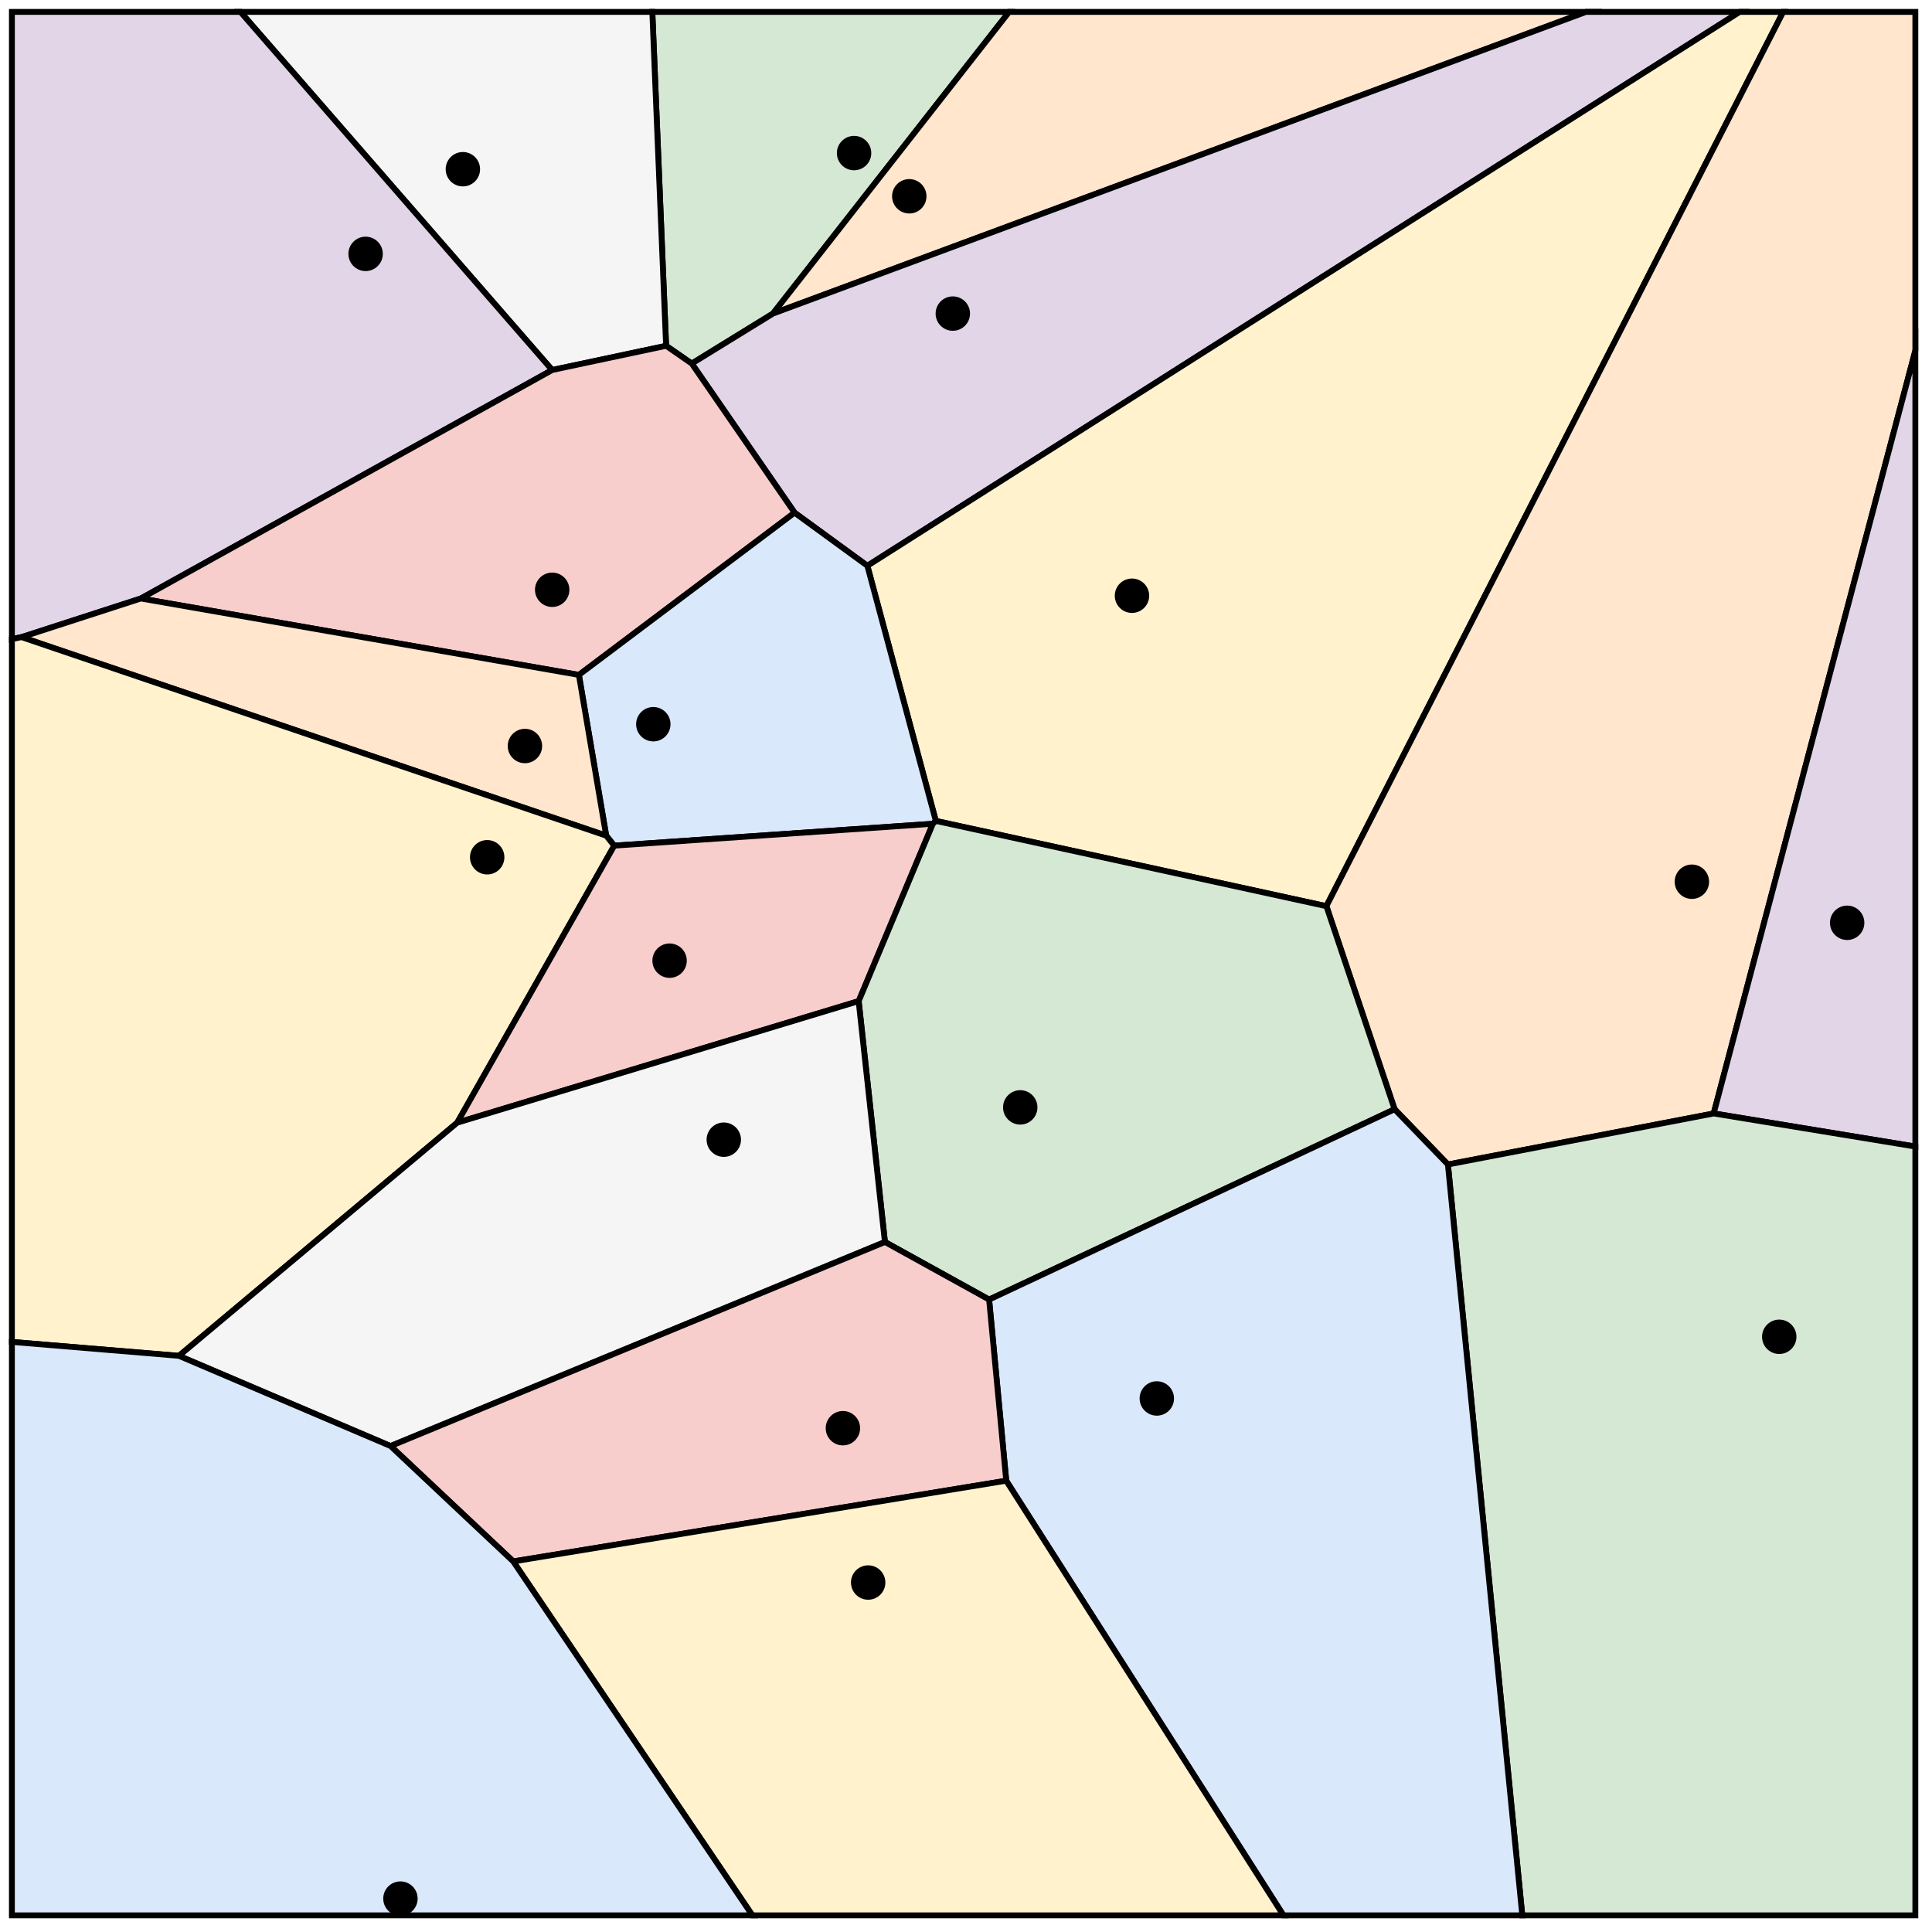
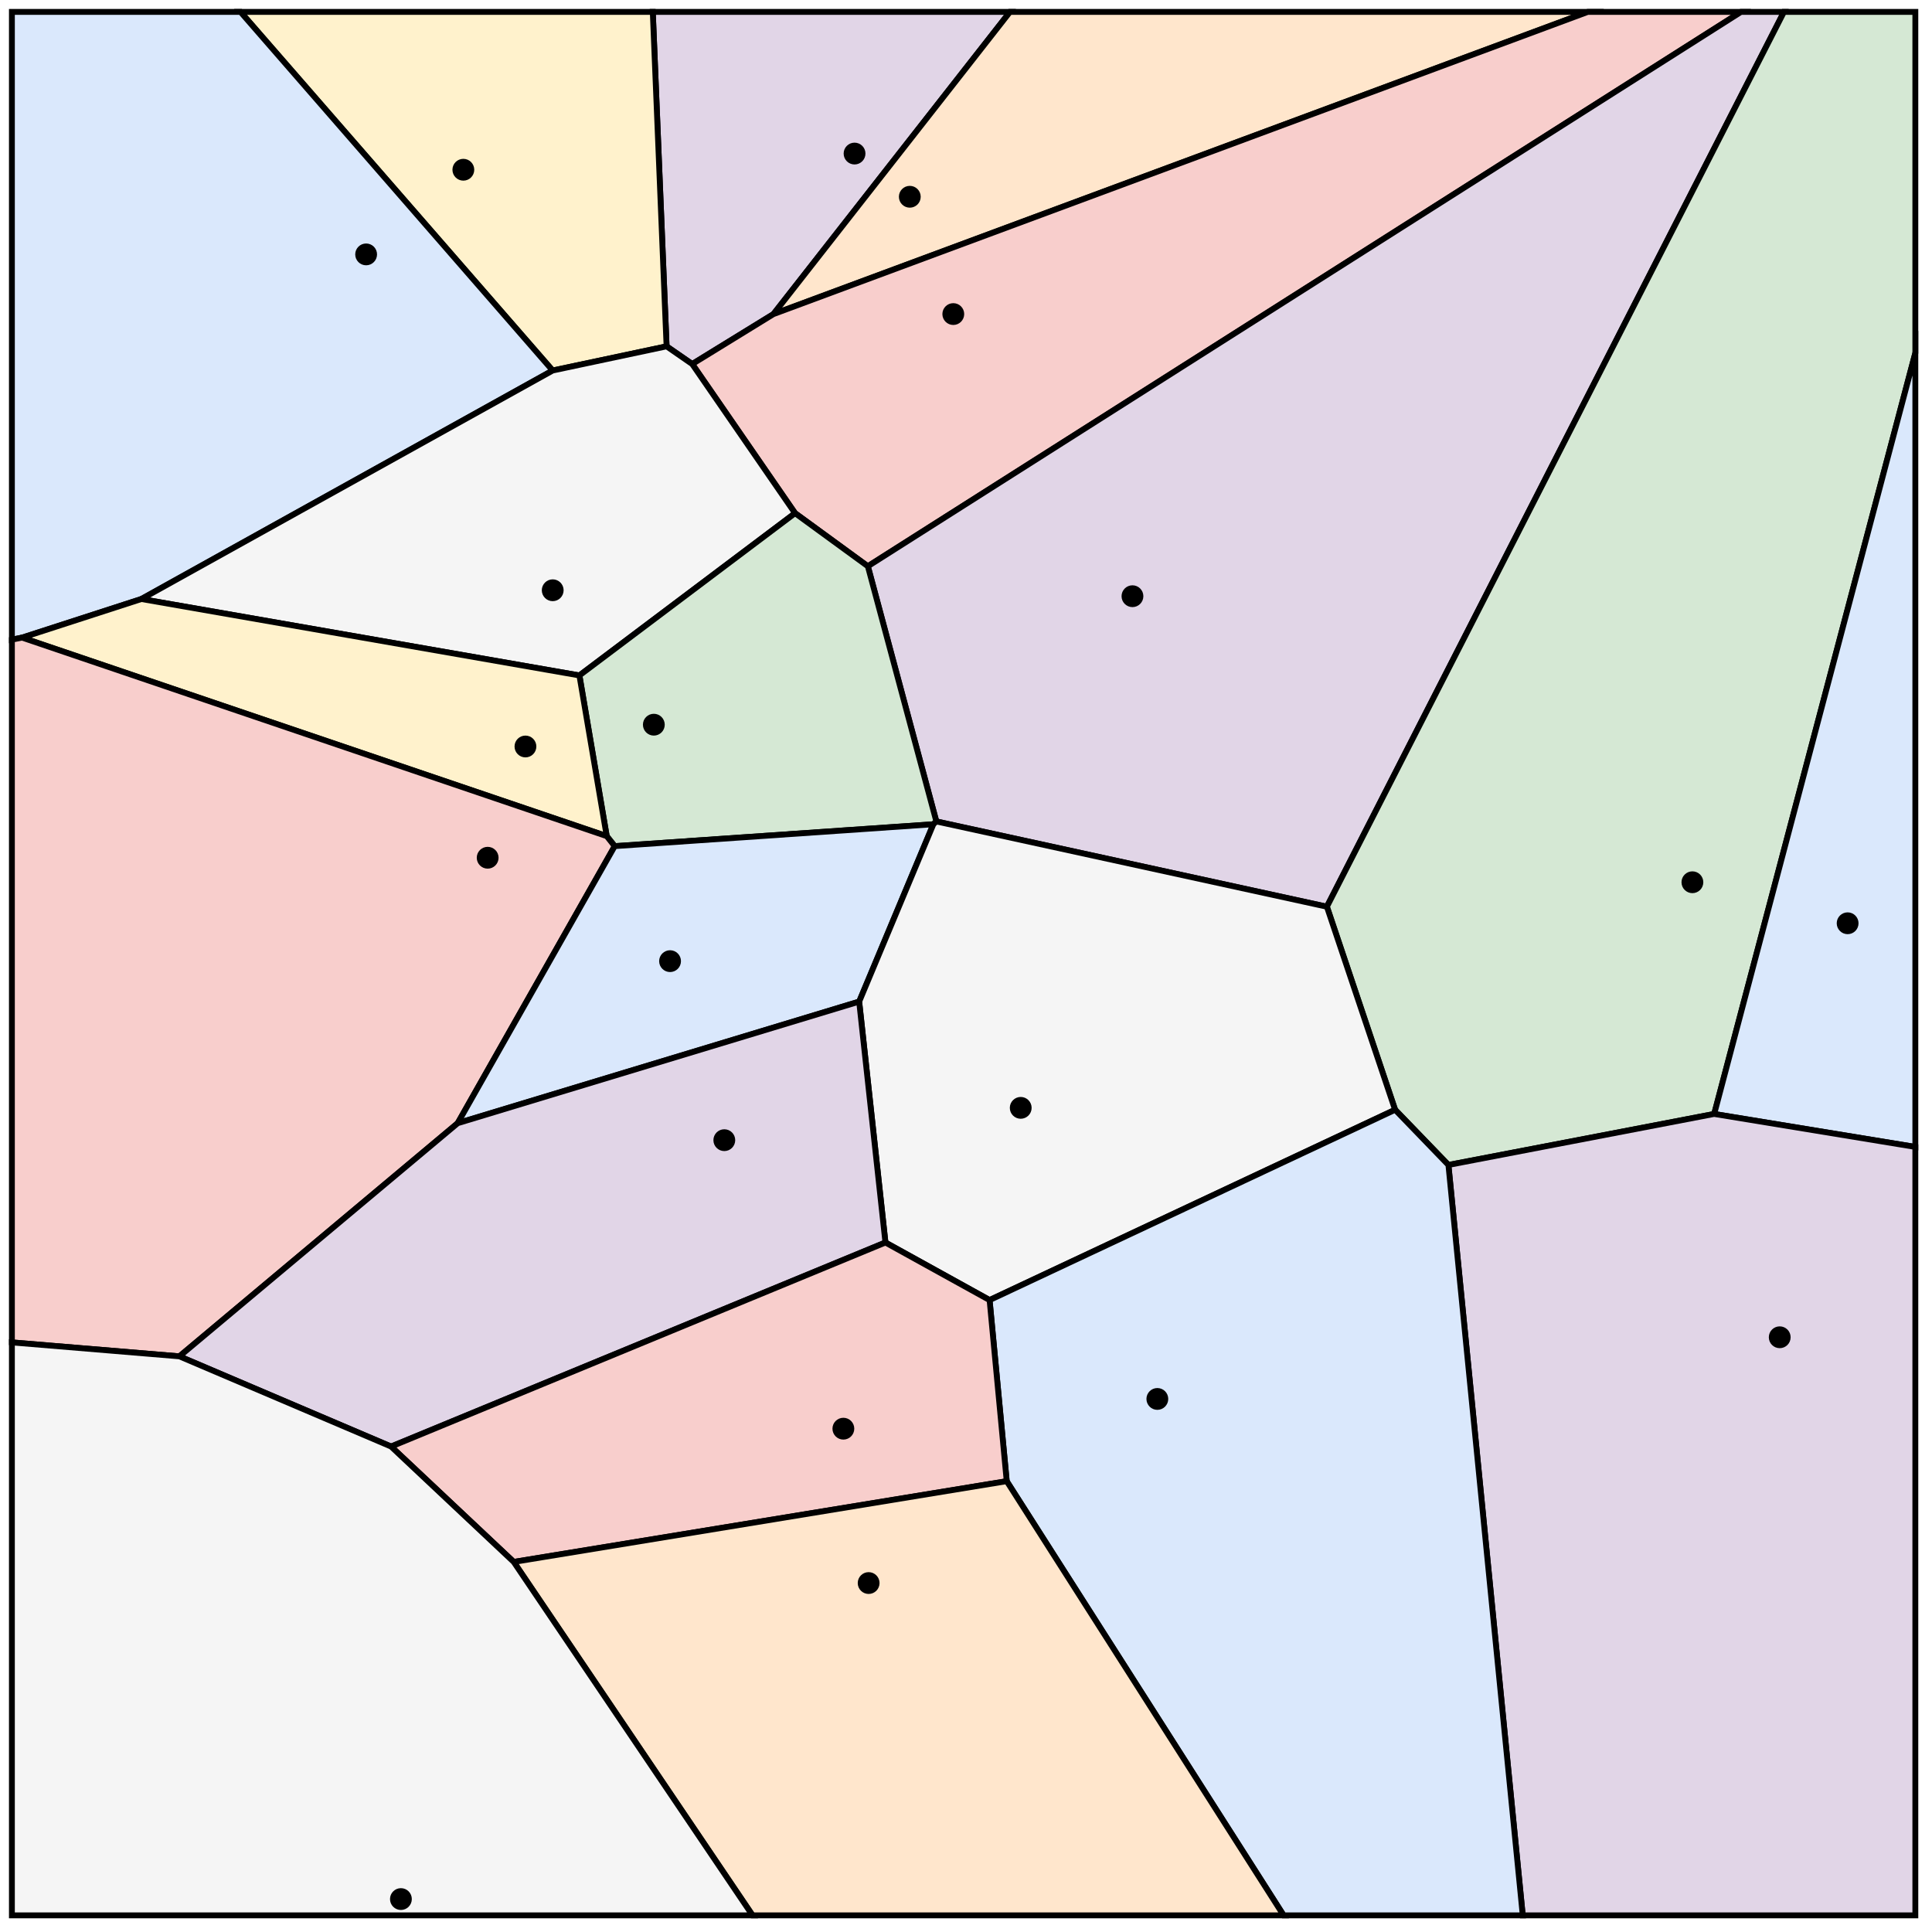
<svg xmlns="http://www.w3.org/2000/svg" version="1.1" width="406px" height="406px" viewBox="-0.5 -0.5 406 406">
  <defs />
  <g>
-     <path d="M 136.58 2 L 211.56 2 L 161.93 65.4 L 144.87 75.9 L 139.48 72.17 Z" fill="#d5e8d4" stroke="#000000" stroke-width="1.23" stroke-miterlimit="10" pointer-events="none" />
-     <path d="M 50.03 2 L 136.58 2 L 139.48 72.17 L 115.54 77.26 Z" fill="#f5f5f5" stroke="#000000" stroke-width="1.23" stroke-miterlimit="10" pointer-events="none" />
-     <path d="M 211.56 2 L 332.79 2 L 161.93 65.4 Z" fill="#ffe6cc" stroke="#000000" stroke-width="1.23" stroke-miterlimit="10" pointer-events="none" />
-     <path d="M 2 2 L 50.03 2 L 115.54 77.26 L 29.1 125.27 L 4.03 133.39 L 2 133.8 Z" fill="#e1d5e7" stroke="#000000" stroke-width="1.23" stroke-miterlimit="10" pointer-events="none" />
-     <path d="M 332.79 2 L 365.09 2 L 181.77 118.4 L 166.48 107.24 L 144.87 75.9 L 161.93 65.4 Z" fill="#e1d5e7" stroke="#000000" stroke-width="1.23" stroke-miterlimit="10" pointer-events="none" />
-     <path d="M 139.48 72.17 L 144.87 75.9 L 166.48 107.24 L 121.16 141.33 L 29.1 125.27 L 115.55 77.25 Z" fill="#f8cecc" stroke="#000000" stroke-width="1.23" stroke-miterlimit="10" pointer-events="none" />
-     <path d="M 365.09 2 L 374.23 2 L 278.23 189.93 L 196.16 172.01 L 181.77 118.4 Z" fill="#fff2cc" stroke="#000000" stroke-width="1.23" stroke-miterlimit="10" pointer-events="none" />
-     <path d="M 126.89 175.1 L 121.15 141.33 L 166.47 107.24 L 181.77 118.39 L 196.16 172.01 L 195.54 172.61 L 128.58 177.21 Z" fill="#dae8fc" stroke="#000000" stroke-width="1.23" stroke-miterlimit="10" pointer-events="none" />
-     <path d="M 4.03 133.39 L 29.1 125.27 L 121.15 141.33 L 126.89 175.11 Z" fill="#ffe6cc" stroke="#000000" stroke-width="1.23" stroke-miterlimit="10" pointer-events="none" />
-     <path d="M 2 281.51 L 2 133.8 L 4.03 133.39 L 126.89 175.11 L 128.58 177.22 L 95.58 235.43 L 37.1 284.43 Z" fill="#fff2cc" stroke="#000000" stroke-width="1.23" stroke-miterlimit="10" pointer-events="none" />
-     <path d="M 374.23 2 L 402 2 L 402 73.18 L 359.62 233.49 L 303.77 244.21 L 292.57 232.6 L 278.23 189.93 Z" fill="#ffe6cc" stroke="#000000" stroke-width="1.23" stroke-miterlimit="10" pointer-events="none" />
-     <path d="M 402 73.18 L 402 240.44 L 359.62 233.48 Z" fill="#e1d5e7" stroke="#000000" stroke-width="1.23" stroke-miterlimit="10" pointer-events="none" />
-     <path d="M 95.58 235.43 L 128.58 177.21 L 195.54 172.61 L 179.95 209.88 Z" fill="#f8cecc" stroke="#000000" stroke-width="1.23" stroke-miterlimit="10" pointer-events="none" />
-     <path d="M 185.47 260.5 L 179.95 209.88 L 195.54 172.61 L 196.17 172.01 L 278.24 189.93 L 292.57 232.6 L 207.36 272.6 Z" fill="#d5e8d4" stroke="#000000" stroke-width="1.23" stroke-miterlimit="10" pointer-events="none" />
-     <path d="M 37.1 284.43 L 95.58 235.43 L 179.94 209.88 L 185.46 260.5 L 81.57 303.38 Z" fill="#f5f5f5" stroke="#000000" stroke-width="1.23" stroke-miterlimit="10" pointer-events="none" />
-     <path d="M 402 240.44 L 402 402 L 319.4 402 L 303.77 244.21 L 359.62 233.49 Z" fill="#d5e8d4" stroke="#000000" stroke-width="1.23" stroke-miterlimit="10" pointer-events="none" />
-     <path d="M 319.4 402 L 269.21 402 L 210.95 310.65 L 207.35 272.6 L 292.57 232.6 L 303.77 244.2 Z" fill="#dae8fc" stroke="#000000" stroke-width="1.23" stroke-miterlimit="10" pointer-events="none" />
-     <path d="M 81.58 303.38 L 185.47 260.5 L 207.36 272.6 L 210.96 310.66 L 107.36 327.62 Z" fill="#f8cecc" stroke="#000000" stroke-width="1.23" stroke-miterlimit="10" pointer-events="none" />
-     <path d="M 269.21 402 L 157.61 402 L 107.35 327.63 L 210.95 310.66 Z" fill="#fff2cc" stroke="#000000" stroke-width="1.23" stroke-miterlimit="10" pointer-events="none" />
-     <path d="M 157.61 402 L 2 402 L 2 281.5 L 37.1 284.42 L 81.58 303.38 L 107.35 327.62 Z" fill="#dae8fc" stroke="#000000" stroke-width="1.23" stroke-miterlimit="10" pointer-events="none" />
-     <ellipse cx="178.98" cy="31.67" rx="3" ry="3" fill="#000000" stroke="#000000" stroke-width="1.23" pointer-events="none" />
-     <ellipse cx="96.77" cy="35.06" rx="3" ry="3" fill="#000000" stroke="#000000" stroke-width="1.23" pointer-events="none" />
-     <ellipse cx="190.58" cy="40.75" rx="3" ry="3" fill="#000000" stroke="#000000" stroke-width="1.23" pointer-events="none" />
-     <ellipse cx="76.33" cy="52.85" rx="3" ry="3" fill="#000000" stroke="#000000" stroke-width="1.23" pointer-events="none" />
-     <ellipse cx="199.73" cy="65.4" rx="3" ry="3" fill="#000000" stroke="#000000" stroke-width="1.23" pointer-events="none" />
-     <ellipse cx="115.54" cy="123.44" rx="3" ry="3" fill="#000000" stroke="#000000" stroke-width="1.23" pointer-events="none" />
-     <ellipse cx="237.38" cy="124.69" rx="3" ry="3" fill="#000000" stroke="#000000" stroke-width="1.23" pointer-events="none" />
-     <ellipse cx="136.79" cy="151.69" rx="3" ry="3" fill="#000000" stroke="#000000" stroke-width="1.23" pointer-events="none" />
-     <ellipse cx="109.81" cy="156.27" rx="3" ry="3" fill="#000000" stroke="#000000" stroke-width="1.23" pointer-events="none" />
-     <ellipse cx="101.88" cy="179.65" rx="3" ry="3" fill="#000000" stroke="#000000" stroke-width="1.23" pointer-events="none" />
-     <ellipse cx="355.04" cy="184.79" rx="3" ry="3" fill="#000000" stroke="#000000" stroke-width="1.23" pointer-events="none" />
-     <ellipse cx="387.67" cy="193.42" rx="3" ry="3" fill="#000000" stroke="#000000" stroke-width="1.23" pointer-events="none" />
-     <ellipse cx="140.21" cy="201.38" rx="3" ry="3" fill="#000000" stroke="#000000" stroke-width="1.23" pointer-events="none" />
-     <ellipse cx="213.9" cy="232.21" rx="3" ry="3" fill="#000000" stroke="#000000" stroke-width="1.23" pointer-events="none" />
-     <ellipse cx="151.6" cy="239" rx="3" ry="3" fill="#000000" stroke="#000000" stroke-width="1.23" pointer-events="none" />
-     <ellipse cx="373.4" cy="280.42" rx="3" ry="3" fill="#000000" stroke="#000000" stroke-width="1.23" pointer-events="none" />
-     <ellipse cx="242.6" cy="293.38" rx="3" ry="3" fill="#000000" stroke="#000000" stroke-width="1.23" pointer-events="none" />
-     <ellipse cx="176.63" cy="299.63" rx="3" ry="3" fill="#000000" stroke="#000000" stroke-width="1.23" pointer-events="none" />
-     <ellipse cx="181.94" cy="332.06" rx="3" ry="3" fill="#000000" stroke="#000000" stroke-width="1.23" pointer-events="none" />
-     <ellipse cx="83.65" cy="398.48" rx="3" ry="3" fill="#000000" stroke="#000000" stroke-width="1.23" pointer-events="none" />
+     <path d="M 136.68 2 L 211.74 2 L 162.03 65.51 L 144.97 76 L 139.58 72.28 Z" fill="#e1d5e7" stroke="#000000" stroke-width="1.23" stroke-miterlimit="10" pointer-events="none" />
+     <path d="M 50.04 2 L 136.68 2 L 139.58 72.28 L 115.64 77.36 Z" fill="#fff2cc" stroke="#000000" stroke-width="1.23" stroke-miterlimit="10" pointer-events="none" />
+     <path d="M 211.74 2 L 333.17 2 L 162.03 65.51 Z" fill="#ffe6cc" stroke="#000000" stroke-width="1.23" stroke-miterlimit="10" pointer-events="none" />
+     <path d="M 2 2 L 50.04 2 L 115.64 77.36 L 29.21 125.38 L 4.14 133.49 L 2 133.92 Z" fill="#dae8fc" stroke="#000000" stroke-width="1.23" stroke-miterlimit="10" pointer-events="none" />
+     <path d="M 333.17 2 L 365.36 2 L 181.87 118.5 L 166.58 107.34 L 144.97 76 L 162.03 65.51 Z" fill="#f8cecc" stroke="#000000" stroke-width="1.23" stroke-miterlimit="10" pointer-events="none" />
+     <path d="M 139.58 72.28 L 144.97 76.01 L 166.58 107.35 L 121.26 141.44 L 29.21 125.38 L 115.65 77.36 Z" fill="#f5f5f5" stroke="#000000" stroke-width="1.23" stroke-miterlimit="10" pointer-events="none" />
+     <path d="M 365.37 2 L 374.39 2 L 278.33 190.04 L 196.26 172.12 L 181.87 118.5 Z" fill="#e1d5e7" stroke="#000000" stroke-width="1.23" stroke-miterlimit="10" pointer-events="none" />
+     <path d="M 127 175.21 L 121.26 141.44 L 166.58 107.34 L 181.88 118.5 L 196.27 172.12 L 195.65 172.72 L 128.69 177.32 Z" fill="#d5e8d4" stroke="#000000" stroke-width="1.23" stroke-miterlimit="10" pointer-events="none" />
+     <path d="M 4.14 133.5 L 29.21 125.38 L 121.26 141.44 L 127 175.21 Z" fill="#fff2cc" stroke="#000000" stroke-width="1.23" stroke-miterlimit="10" pointer-events="none" />
+     <path d="M 2 281.6 L 2 133.92 L 4.14 133.49 L 127 175.21 L 128.68 177.32 L 95.68 235.53 L 37.2 284.53 Z" fill="#f8cecc" stroke="#000000" stroke-width="1.23" stroke-miterlimit="10" pointer-events="none" />
+     <path d="M 374.39 2 L 402 2 L 402 73.68 L 359.73 233.59 L 303.88 244.31 L 292.68 232.71 L 278.34 190.04 Z" fill="#d5e8d4" stroke="#000000" stroke-width="1.23" stroke-miterlimit="10" pointer-events="none" />
+     <path d="M 402 73.68 L 402 240.53 L 359.73 233.6 Z" fill="#dae8fc" stroke="#000000" stroke-width="1.23" stroke-miterlimit="10" pointer-events="none" />
+     <path d="M 95.68 235.53 L 128.68 177.31 L 195.64 172.71 L 180.05 209.98 Z" fill="#dae8fc" stroke="#000000" stroke-width="1.23" stroke-miterlimit="10" pointer-events="none" />
+     <path d="M 185.57 260.6 L 180.05 209.99 L 195.64 172.72 L 196.27 172.12 L 278.34 190.04 L 292.67 232.71 L 207.46 272.7 Z" fill="#f5f5f5" stroke="#000000" stroke-width="1.23" stroke-miterlimit="10" pointer-events="none" />
+     <path d="M 37.2 284.53 L 95.69 235.53 L 180.05 209.98 L 185.57 260.6 L 81.68 303.48 Z" fill="#e1d5e7" stroke="#000000" stroke-width="1.23" stroke-miterlimit="10" pointer-events="none" />
+     <path d="M 402 240.52 L 402 402 L 319.49 402 L 303.87 244.31 L 359.72 233.59 Z" fill="#e1d5e7" stroke="#000000" stroke-width="1.23" stroke-miterlimit="10" pointer-events="none" />
+     <path d="M 319.5 402 L 269.25 402 L 211.05 310.76 L 207.45 272.71 L 292.68 232.71 L 303.88 244.31 Z" fill="#dae8fc" stroke="#000000" stroke-width="1.23" stroke-miterlimit="10" pointer-events="none" />
+     <path d="M 81.68 303.49 L 185.57 260.61 L 207.46 272.71 L 211.06 310.77 L 107.46 327.73 Z" fill="#f8cecc" stroke="#000000" stroke-width="1.23" stroke-miterlimit="10" pointer-events="none" />
+     <path d="M 269.24 402 L 157.65 402 L 107.46 327.73 L 211.06 310.76 Z" fill="#ffe6cc" stroke="#000000" stroke-width="1.23" stroke-miterlimit="10" pointer-events="none" />
+     <path d="M 157.64 402 L 2 402 L 2 281.6 L 37.2 284.53 L 81.68 303.48 L 107.46 327.73 Z" fill="#f5f5f5" stroke="#000000" stroke-width="1.23" stroke-miterlimit="10" pointer-events="none" />
+     <ellipse cx="179.08" cy="31.77" rx="2.292" ry="2.292" fill="#000000" stroke="none" pointer-events="none" />
+     <ellipse cx="96.87" cy="35.17" rx="2.292" ry="2.292" fill="#000000" stroke="none" pointer-events="none" />
+     <ellipse cx="190.69" cy="40.85" rx="2.292" ry="2.292" fill="#000000" stroke="none" pointer-events="none" />
+     <ellipse cx="76.44" cy="52.96" rx="2.292" ry="2.292" fill="#000000" stroke="none" pointer-events="none" />
+     <ellipse cx="199.83" cy="65.5" rx="2.292" ry="2.292" fill="#000000" stroke="none" pointer-events="none" />
+     <ellipse cx="115.65" cy="123.54" rx="2.292" ry="2.292" fill="#000000" stroke="none" pointer-events="none" />
+     <ellipse cx="237.48" cy="124.79" rx="2.292" ry="2.292" fill="#000000" stroke="none" pointer-events="none" />
+     <ellipse cx="136.9" cy="151.79" rx="2.292" ry="2.292" fill="#000000" stroke="none" pointer-events="none" />
+     <ellipse cx="109.92" cy="156.37" rx="2.292" ry="2.292" fill="#000000" stroke="none" pointer-events="none" />
+     <ellipse cx="101.98" cy="179.75" rx="2.292" ry="2.292" fill="#000000" stroke="none" pointer-events="none" />
+     <ellipse cx="355.15" cy="184.9" rx="2.292" ry="2.292" fill="#000000" stroke="none" pointer-events="none" />
+     <ellipse cx="387.77" cy="193.52" rx="2.292" ry="2.292" fill="#000000" stroke="none" pointer-events="none" />
+     <ellipse cx="140.31" cy="201.48" rx="2.292" ry="2.292" fill="#000000" stroke="none" pointer-events="none" />
+     <ellipse cx="214" cy="232.31" rx="2.292" ry="2.292" fill="#000000" stroke="none" pointer-events="none" />
+     <ellipse cx="151.71" cy="239.1" rx="2.292" ry="2.292" fill="#000000" stroke="none" pointer-events="none" />
+     <ellipse cx="373.5" cy="280.52" rx="2.292" ry="2.292" fill="#000000" stroke="none" pointer-events="none" />
+     <ellipse cx="242.71" cy="293.48" rx="2.292" ry="2.292" fill="#000000" stroke="none" pointer-events="none" />
+     <ellipse cx="176.73" cy="299.73" rx="2.292" ry="2.292" fill="#000000" stroke="none" pointer-events="none" />
+     <ellipse cx="182.04" cy="332.17" rx="2.292" ry="2.292" fill="#000000" stroke="none" pointer-events="none" />
+     <ellipse cx="83.75" cy="398.58" rx="2.292" ry="2.292" fill="#000000" stroke="none" pointer-events="none" />
  </g>
</svg>
